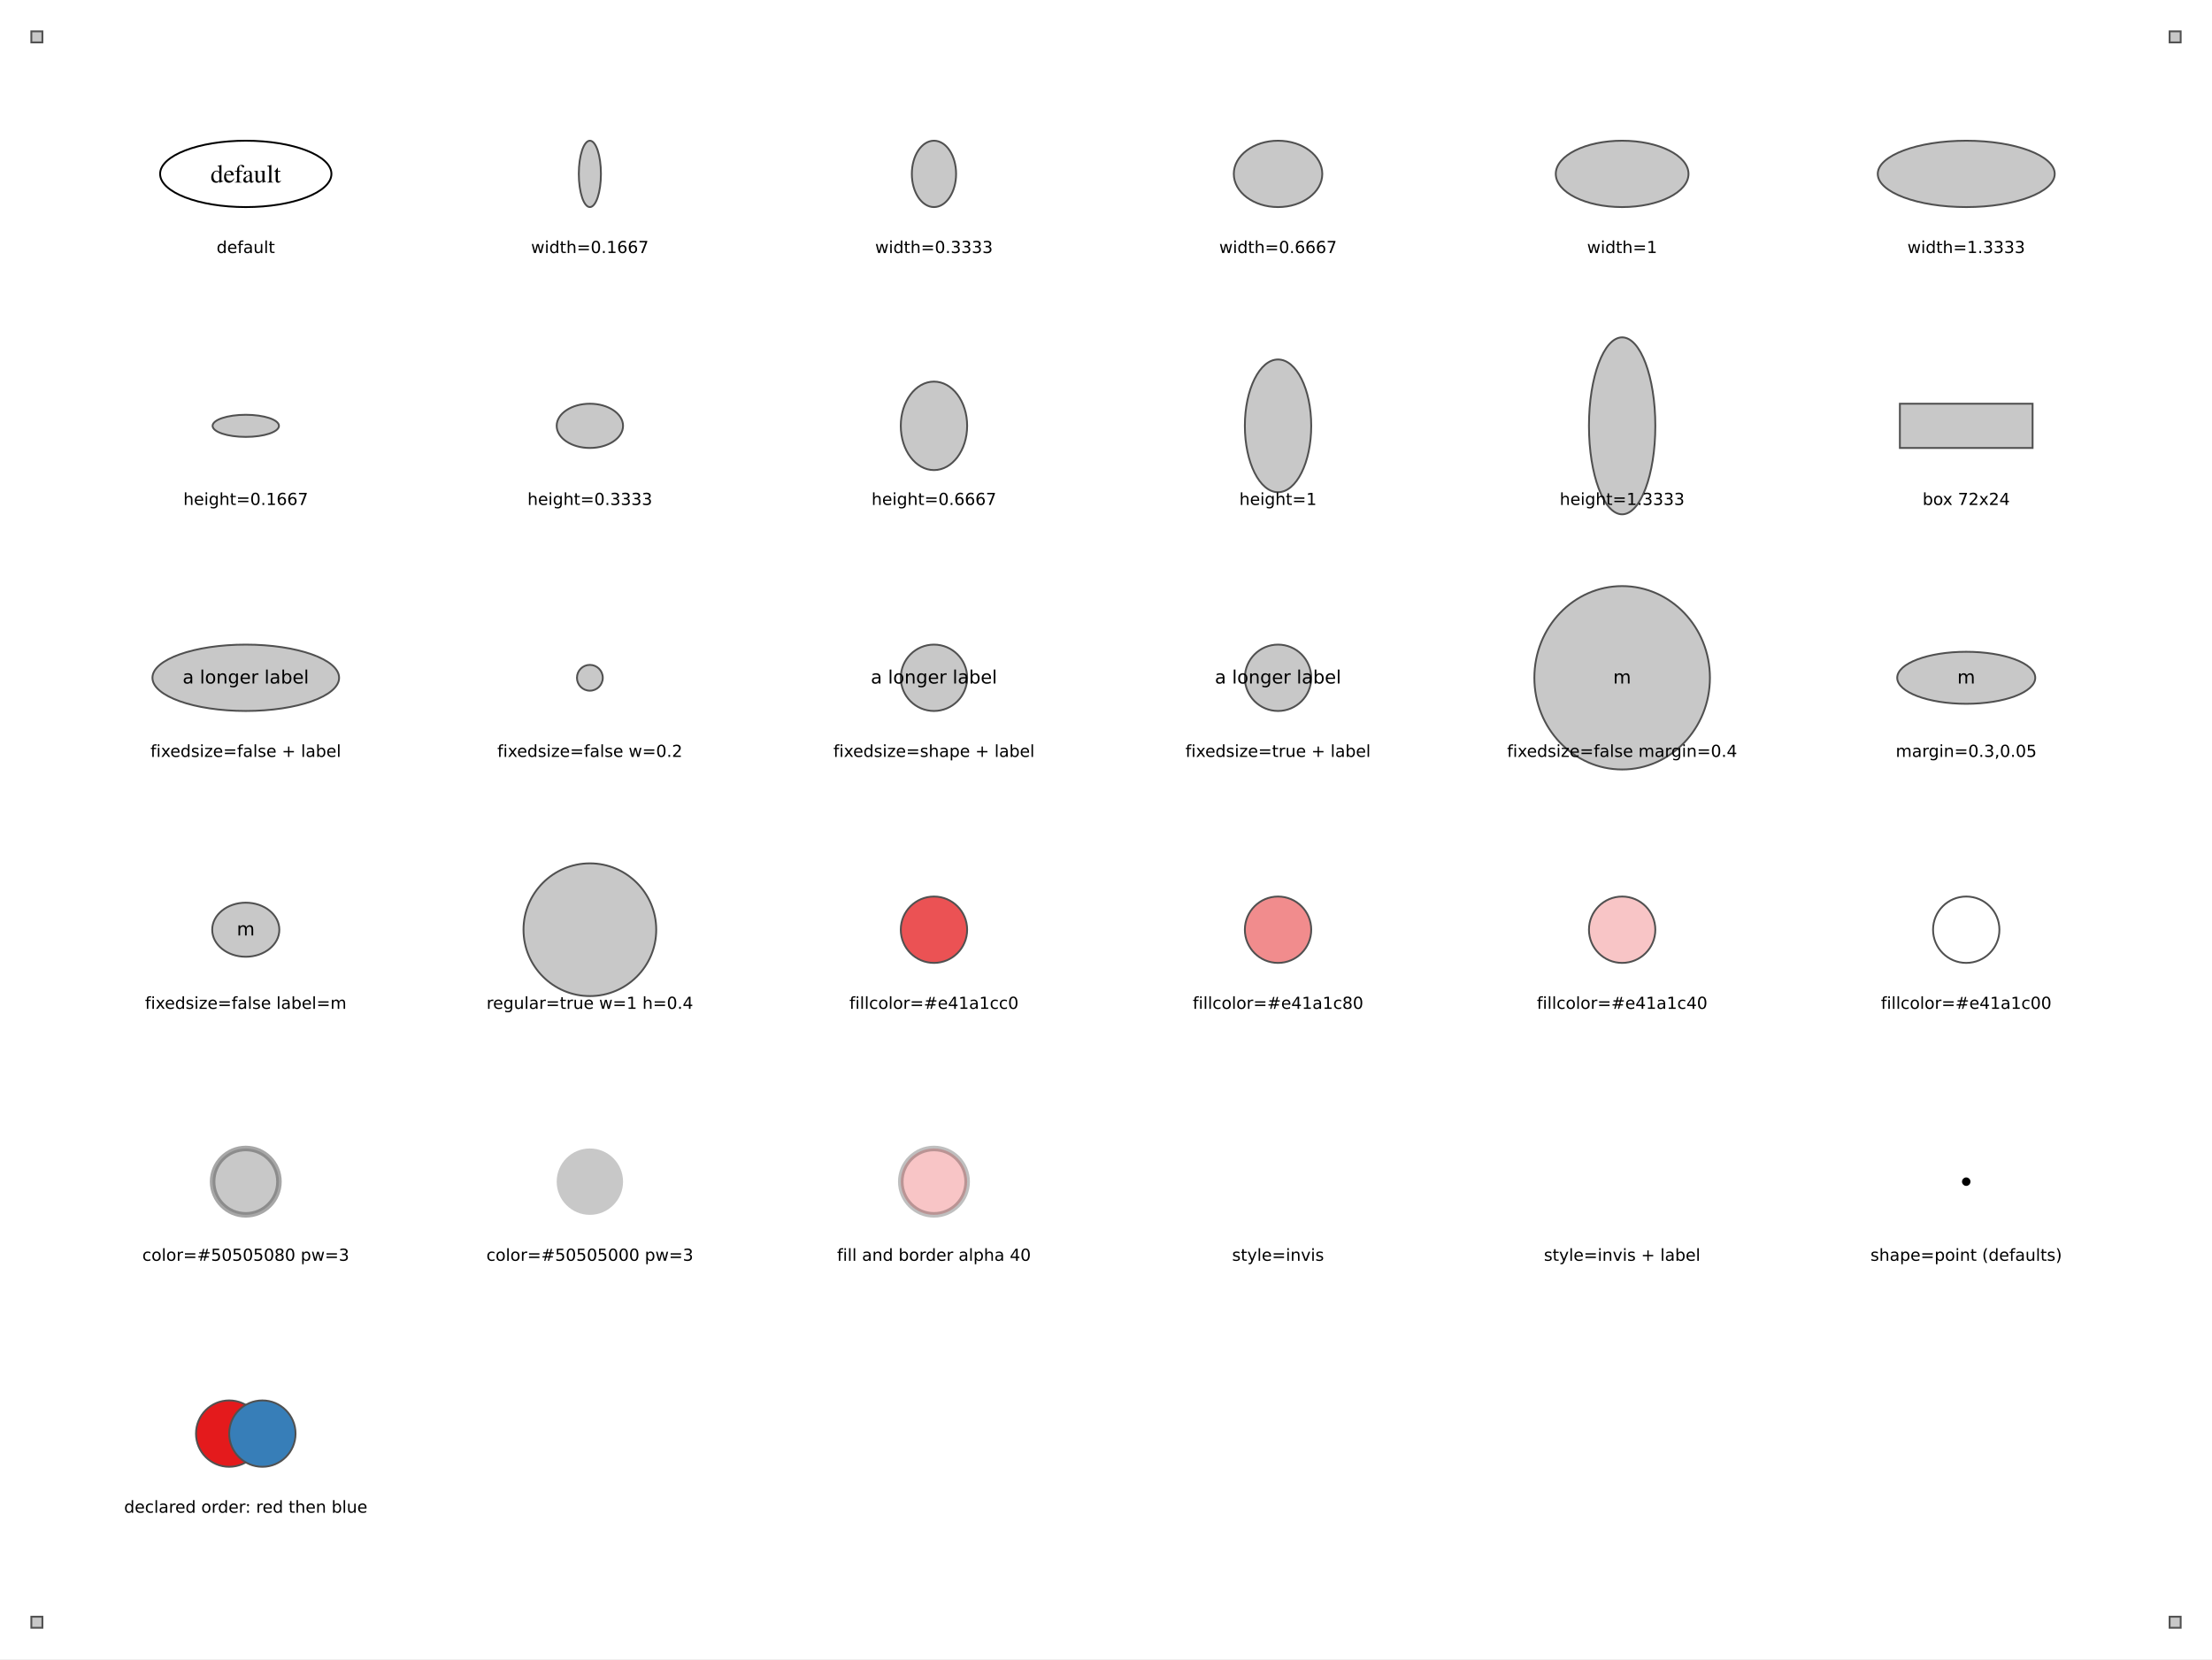
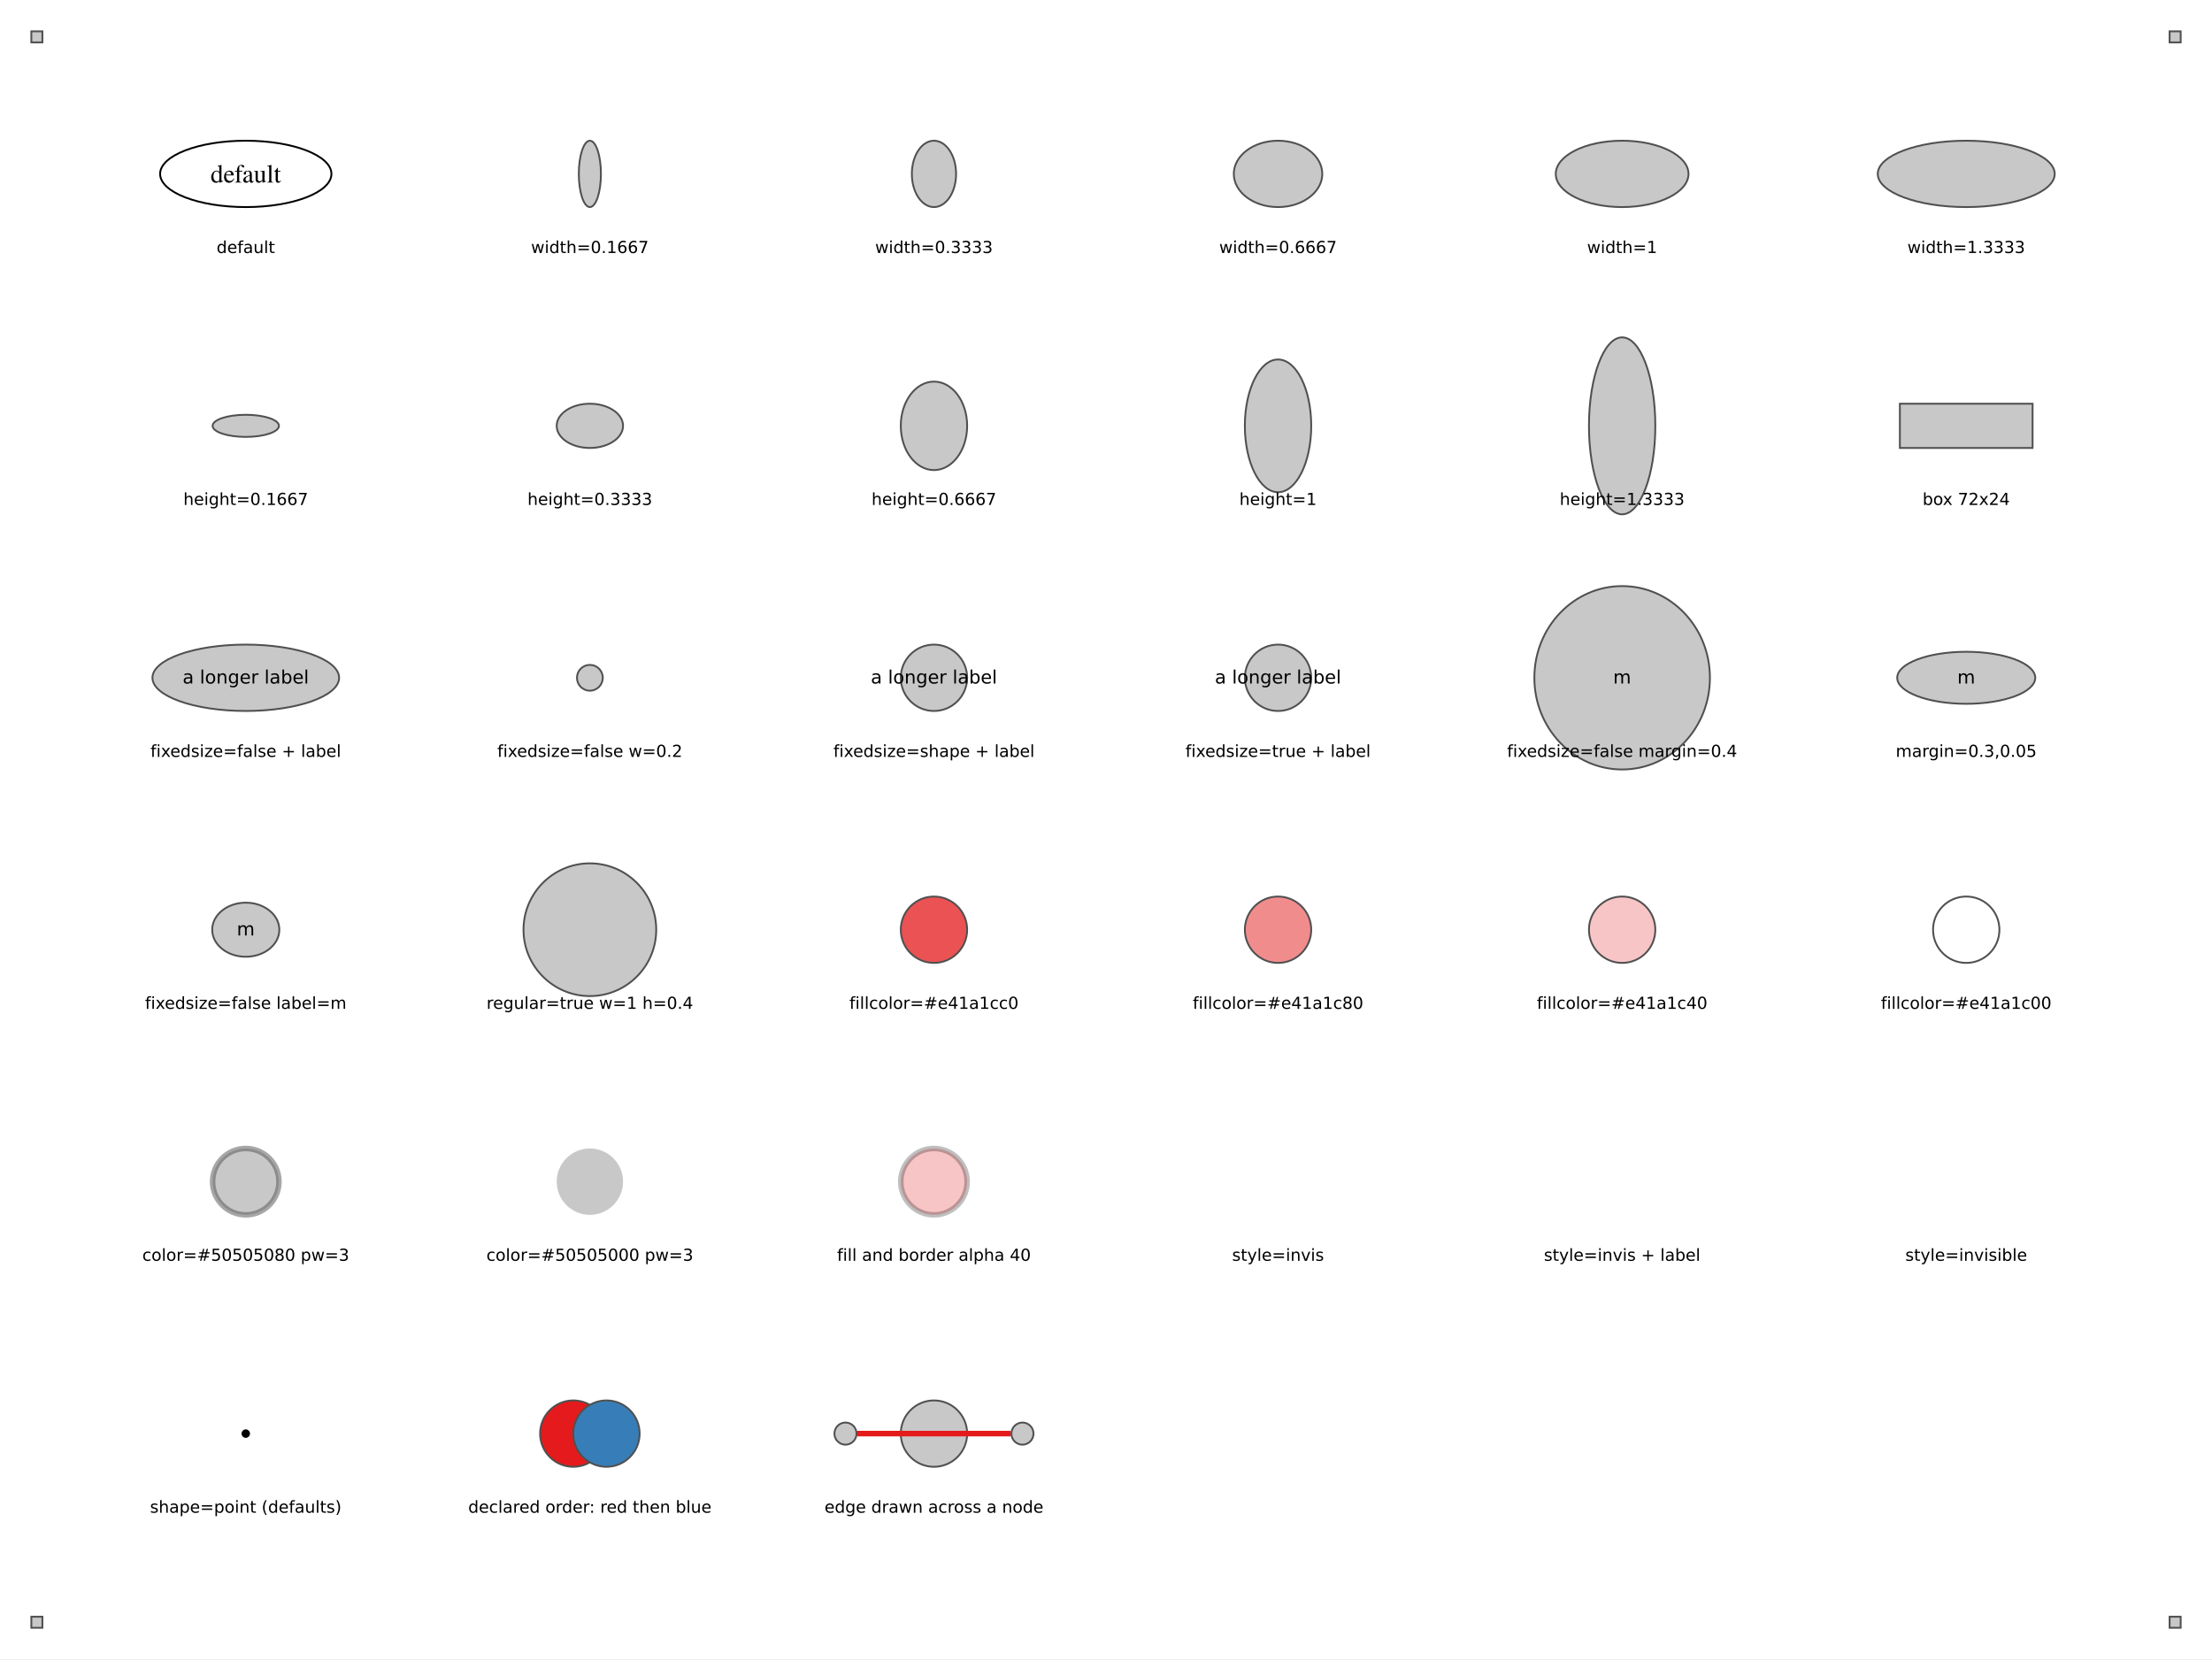
<svg xmlns="http://www.w3.org/2000/svg" width="900pt" height="675pt" viewBox="0.00 0.00 900.00 675.00">
  <g id="graph0" class="graph" transform="scale(0.750003 0.750003) rotate(0) translate(17 883)">
    <polygon fill="white" stroke="none" points="-17,17 -17,-883 1183,-883 1183,17 -17,17" />
    <g id="node1" class="node">
      <polygon fill="#c8c8c8" stroke="#505050" points="6,-866 0,-866 0,-860 6,-860 6,-866" />
    </g>
    <g id="node2" class="node">
      <polygon fill="#c8c8c8" stroke="#505050" points="1166,-866 1160,-866 1160,-860 1166,-860 1166,-866" />
    </g>
    <g id="node3" class="node">
      <polygon fill="#c8c8c8" stroke="#505050" points="6,-6 0,-6 0,0 6,0 6,-6" />
    </g>
    <g id="node4" class="node">
      <polygon fill="#c8c8c8" stroke="#505050" points="1166,-6 1160,-6 1160,0 1166,0 1166,-6" />
    </g>
    <g id="node5" class="node">
      <ellipse fill="none" stroke="black" cx="116.33" cy="-788.67" rx="46.47" ry="18" />
      <text xml:space="preserve" text-anchor="middle" x="116.33" y="-783.99" font-family="Times,serif" font-size="14.00">default</text>
    </g>
    <g id="node6" class="node">
      <text xml:space="preserve" text-anchor="middle" x="116.33" y="-745.74" font-family="DejaVu Sans" font-size="9.00" fill="#000000">default</text>
    </g>
    <g id="node7" class="node">
      <ellipse fill="#c8c8c8" stroke="#505050" cx="303" cy="-788.67" rx="6" ry="18" />
    </g>
    <g id="node8" class="node">
      <text xml:space="preserve" text-anchor="middle" x="303" y="-745.74" font-family="DejaVu Sans" font-size="9.00" fill="#000000">width=0.1667</text>
    </g>
    <g id="node9" class="node">
      <ellipse fill="#c8c8c8" stroke="#505050" cx="489.67" cy="-788.67" rx="12" ry="18" />
    </g>
    <g id="node10" class="node">
      <text xml:space="preserve" text-anchor="middle" x="489.67" y="-745.74" font-family="DejaVu Sans" font-size="9.00" fill="#000000">width=0.3333</text>
    </g>
    <g id="node11" class="node">
      <ellipse fill="#c8c8c8" stroke="#505050" cx="676.33" cy="-788.67" rx="24" ry="18" />
    </g>
    <g id="node12" class="node">
      <text xml:space="preserve" text-anchor="middle" x="676.33" y="-745.74" font-family="DejaVu Sans" font-size="9.00" fill="#000000">width=0.6667</text>
    </g>
    <g id="node13" class="node">
      <ellipse fill="#c8c8c8" stroke="#505050" cx="863" cy="-788.67" rx="36" ry="18" />
    </g>
    <g id="node14" class="node">
      <text xml:space="preserve" text-anchor="middle" x="863" y="-745.74" font-family="DejaVu Sans" font-size="9.00" fill="#000000">width=1</text>
    </g>
    <g id="node15" class="node">
      <ellipse fill="#c8c8c8" stroke="#505050" cx="1049.67" cy="-788.67" rx="48" ry="18" />
    </g>
    <g id="node16" class="node">
      <text xml:space="preserve" text-anchor="middle" x="1049.67" y="-745.74" font-family="DejaVu Sans" font-size="9.00" fill="#000000">width=1.3333</text>
    </g>
    <g id="node17" class="node">
      <ellipse fill="#c8c8c8" stroke="#505050" cx="116.33" cy="-652" rx="18" ry="6" />
    </g>
    <g id="node18" class="node">
      <text xml:space="preserve" text-anchor="middle" x="116.33" y="-609.07" font-family="DejaVu Sans" font-size="9.00" fill="#000000">height=0.1667</text>
    </g>
    <g id="node19" class="node">
      <ellipse fill="#c8c8c8" stroke="#505050" cx="303" cy="-652" rx="18" ry="12" />
    </g>
    <g id="node20" class="node">
      <text xml:space="preserve" text-anchor="middle" x="303" y="-609.07" font-family="DejaVu Sans" font-size="9.00" fill="#000000">height=0.3333</text>
    </g>
    <g id="node21" class="node">
      <ellipse fill="#c8c8c8" stroke="#505050" cx="489.67" cy="-652" rx="18" ry="24" />
    </g>
    <g id="node22" class="node">
      <text xml:space="preserve" text-anchor="middle" x="489.67" y="-609.07" font-family="DejaVu Sans" font-size="9.00" fill="#000000">height=0.6667</text>
    </g>
    <g id="node23" class="node">
      <ellipse fill="#c8c8c8" stroke="#505050" cx="676.33" cy="-652" rx="18" ry="36" />
    </g>
    <g id="node24" class="node">
      <text xml:space="preserve" text-anchor="middle" x="676.33" y="-609.07" font-family="DejaVu Sans" font-size="9.00" fill="#000000">height=1</text>
    </g>
    <g id="node25" class="node">
      <ellipse fill="#c8c8c8" stroke="#505050" cx="863" cy="-652" rx="18" ry="48" />
    </g>
    <g id="node26" class="node">
      <text xml:space="preserve" text-anchor="middle" x="863" y="-609.07" font-family="DejaVu Sans" font-size="9.00" fill="#000000">height=1.3333</text>
    </g>
    <g id="node27" class="node">
      <polygon fill="#c8c8c8" stroke="#505050" points="1085.67,-664 1013.67,-664 1013.67,-640 1085.67,-640 1085.67,-664" />
    </g>
    <g id="node28" class="node">
      <text xml:space="preserve" text-anchor="middle" x="1049.67" y="-609.07" font-family="DejaVu Sans" font-size="9.00" fill="#000000">box 72x24</text>
    </g>
    <g id="node29" class="node">
      <ellipse fill="#c8c8c8" stroke="#505050" cx="116.33" cy="-515.33" rx="50.63" ry="18" />
      <text xml:space="preserve" text-anchor="middle" x="116.33" y="-512.21" font-family="DejaVu Sans" font-size="10.00" fill="#000000">a longer label</text>
    </g>
    <g id="node30" class="node">
      <text xml:space="preserve" text-anchor="middle" x="116.33" y="-472.41" font-family="DejaVu Sans" font-size="9.00" fill="#000000">fixedsize=false + label</text>
    </g>
    <g id="node31" class="node">
      <ellipse fill="#c8c8c8" stroke="#505050" cx="303" cy="-515.33" rx="7" ry="7" />
    </g>
    <g id="node32" class="node">
      <text xml:space="preserve" text-anchor="middle" x="303" y="-472.41" font-family="DejaVu Sans" font-size="9.00" fill="#000000">fixedsize=false w=0.2</text>
    </g>
    <g id="node33" class="node">
      <ellipse fill="#c8c8c8" stroke="#505050" cx="489.67" cy="-515.33" rx="18" ry="18" />
      <text xml:space="preserve" text-anchor="middle" x="489.67" y="-512.21" font-family="DejaVu Sans" font-size="10.00" fill="#000000">a longer label</text>
    </g>
    <g id="node34" class="node">
      <text xml:space="preserve" text-anchor="middle" x="489.67" y="-472.41" font-family="DejaVu Sans" font-size="9.00" fill="#000000">fixedsize=shape + label</text>
    </g>
    <g id="node35" class="node">
      <ellipse fill="#c8c8c8" stroke="#505050" cx="676.33" cy="-515.33" rx="18" ry="18" />
      <text xml:space="preserve" text-anchor="middle" x="676.33" y="-512.21" font-family="DejaVu Sans" font-size="10.00" fill="#000000">a longer label</text>
    </g>
    <g id="node36" class="node">
      <text xml:space="preserve" text-anchor="middle" x="676.33" y="-472.41" font-family="DejaVu Sans" font-size="9.00" fill="#000000">fixedsize=true + label</text>
    </g>
    <g id="node37" class="node">
      <ellipse fill="#c8c8c8" stroke="#505050" cx="863" cy="-515.33" rx="47.62" ry="49.74" />
      <text xml:space="preserve" text-anchor="middle" x="863" y="-512.21" font-family="DejaVu Sans" font-size="10.00" fill="#000000">m</text>
    </g>
    <g id="node38" class="node">
      <text xml:space="preserve" text-anchor="middle" x="863" y="-472.41" font-family="DejaVu Sans" font-size="9.00" fill="#000000">fixedsize=false margin=0.4</text>
    </g>
    <g id="node39" class="node">
      <ellipse fill="#c8c8c8" stroke="#505050" cx="1049.67" cy="-515.33" rx="37.44" ry="14.11" />
      <text xml:space="preserve" text-anchor="middle" x="1049.67" y="-512.21" font-family="DejaVu Sans" font-size="10.00" fill="#000000">m</text>
    </g>
    <g id="node40" class="node">
      <text xml:space="preserve" text-anchor="middle" x="1049.67" y="-472.41" font-family="DejaVu Sans" font-size="9.00" fill="#000000">margin=0.3,0.05</text>
    </g>
    <g id="node41" class="node">
      <ellipse fill="#c8c8c8" stroke="#505050" cx="116.33" cy="-378.67" rx="18.21" ry="14.67" />
      <text xml:space="preserve" text-anchor="middle" x="116.33" y="-375.54" font-family="DejaVu Sans" font-size="10.00" fill="#000000">m</text>
    </g>
    <g id="node42" class="node">
      <text xml:space="preserve" text-anchor="middle" x="116.33" y="-335.74" font-family="DejaVu Sans" font-size="9.00" fill="#000000">fixedsize=false label=m</text>
    </g>
    <g id="node43" class="node">
      <ellipse fill="#c8c8c8" stroke="#505050" cx="303" cy="-378.67" rx="36" ry="36" />
    </g>
    <g id="node44" class="node">
      <text xml:space="preserve" text-anchor="middle" x="303" y="-335.74" font-family="DejaVu Sans" font-size="9.00" fill="#000000">regular=true w=1 h=0.4</text>
    </g>
    <g id="node45" class="node">
      <ellipse fill="#e41a1c" fill-opacity="0.753" stroke="#505050" cx="489.67" cy="-378.67" rx="18" ry="18" />
    </g>
    <g id="node46" class="node">
      <text xml:space="preserve" text-anchor="middle" x="489.67" y="-335.74" font-family="DejaVu Sans" font-size="9.00" fill="#000000">fillcolor=#e41a1cc0</text>
    </g>
    <g id="node47" class="node">
      <ellipse fill="#e41a1c" fill-opacity="0.502" stroke="#505050" cx="676.33" cy="-378.67" rx="18" ry="18" />
    </g>
    <g id="node48" class="node">
      <text xml:space="preserve" text-anchor="middle" x="676.33" y="-335.74" font-family="DejaVu Sans" font-size="9.00" fill="#000000">fillcolor=#e41a1c80</text>
    </g>
    <g id="node49" class="node">
      <ellipse fill="#e41a1c" fill-opacity="0.251" stroke="#505050" cx="863" cy="-378.67" rx="18" ry="18" />
    </g>
    <g id="node50" class="node">
      <text xml:space="preserve" text-anchor="middle" x="863" y="-335.74" font-family="DejaVu Sans" font-size="9.00" fill="#000000">fillcolor=#e41a1c40</text>
    </g>
    <g id="node51" class="node">
      <ellipse fill="none" stroke="#505050" cx="1049.67" cy="-378.67" rx="18" ry="18" />
    </g>
    <g id="node52" class="node">
      <text xml:space="preserve" text-anchor="middle" x="1049.67" y="-335.74" font-family="DejaVu Sans" font-size="9.00" fill="#000000">fillcolor=#e41a1c00</text>
    </g>
    <g id="node53" class="node">
      <ellipse fill="#c8c8c8" stroke="#505050" stroke-width="3" stroke-opacity="0.502" cx="116.33" cy="-242" rx="18" ry="18" />
    </g>
    <g id="node54" class="node">
      <text xml:space="preserve" text-anchor="middle" x="116.33" y="-199.07" font-family="DejaVu Sans" font-size="9.00" fill="#000000">color=#50505080 pw=3</text>
    </g>
    <g id="node55" class="node">
      <ellipse fill="#c8c8c8" stroke="none" stroke-width="3" cx="303" cy="-242" rx="18" ry="18" />
    </g>
    <g id="node56" class="node">
      <text xml:space="preserve" text-anchor="middle" x="303" y="-199.07" font-family="DejaVu Sans" font-size="9.00" fill="#000000">color=#50505000 pw=3</text>
    </g>
    <g id="node57" class="node">
      <ellipse fill="#e41a1c" fill-opacity="0.251" stroke="#000000" stroke-width="3" stroke-opacity="0.251" cx="489.67" cy="-242" rx="18" ry="18" />
    </g>
    <g id="node58" class="node">
      <text xml:space="preserve" text-anchor="middle" x="489.67" y="-199.07" font-family="DejaVu Sans" font-size="9.00" fill="#000000">fill and border alpha 40</text>
    </g>
    <g id="node60" class="node">
      <text xml:space="preserve" text-anchor="middle" x="676.33" y="-199.07" font-family="DejaVu Sans" font-size="9.00" fill="#000000">style=invis</text>
    </g>
    <g id="node62" class="node">
      <text xml:space="preserve" text-anchor="middle" x="863" y="-199.07" font-family="DejaVu Sans" font-size="9.00" fill="#000000">style=invis + label</text>
    </g>
    <g id="node63" class="node">
-       <ellipse fill="black" stroke="black" cx="1049.67" cy="-242" rx="1.8" ry="1.8" />
-     </g>
+ </g>
    <g id="node64" class="node">
-       <text xml:space="preserve" text-anchor="middle" x="1049.67" y="-199.07" font-family="DejaVu Sans" font-size="9.00" fill="#000000">shape=point (defaults)</text>
+       <text xml:space="preserve" text-anchor="middle" x="1049.67" y="-199.07" font-family="DejaVu Sans" font-size="9.00" fill="#000000">style=invisible</text>
    </g>
    <g id="node65" class="node">
-       <ellipse fill="#e41a1c" stroke="#505050" cx="107.33" cy="-105.33" rx="18" ry="18" />
+       <ellipse fill="black" stroke="black" cx="116.33" cy="-105.33" rx="1.8" ry="1.8" />
    </g>
    <g id="node66" class="node">
-       <ellipse fill="#377eb8" stroke="#505050" cx="125.33" cy="-105.33" rx="18" ry="18" />
+       <text xml:space="preserve" text-anchor="middle" x="116.33" y="-62.41" font-family="DejaVu Sans" font-size="9.00" fill="#000000">shape=point (defaults)</text>
    </g>
    <g id="node67" class="node">
-       <text xml:space="preserve" text-anchor="middle" x="116.33" y="-62.41" font-family="DejaVu Sans" font-size="9.00" fill="#000000">declared order: red then blue</text>
+       <ellipse fill="#e41a1c" stroke="#505050" cx="294" cy="-105.33" rx="18" ry="18" />
+     </g>
+     <g id="node68" class="node">
+       <ellipse fill="#377eb8" stroke="#505050" cx="312" cy="-105.33" rx="18" ry="18" />
+     </g>
+     <g id="node69" class="node">
+       <text xml:space="preserve" text-anchor="middle" x="303" y="-62.41" font-family="DejaVu Sans" font-size="9.00" fill="#000000">declared order: red then blue</text>
+     </g>
+     <g id="node70" class="node">
+       <ellipse fill="#c8c8c8" stroke="#505050" cx="489.67" cy="-105.33" rx="18" ry="18" />
+     </g>
+     <g id="node71" class="node">
+       <ellipse fill="#c8c8c8" stroke="#505050" cx="441.67" cy="-105.33" rx="6" ry="6" />
+     </g>
+     <g id="node72" class="node">
+       <ellipse fill="#c8c8c8" stroke="#505050" cx="537.67" cy="-105.33" rx="6" ry="6" />
+     </g>
+     <g id="edge-through-node" class="edge">
+       <path fill="none" stroke="#e41a1c" stroke-width="3" d="M447.96,-105.33C465.32,-105.33 513.69,-105.33 531.22,-105.33" />
+     </g>
+     <g id="node73" class="node">
+       <text xml:space="preserve" text-anchor="middle" x="489.67" y="-62.41" font-family="DejaVu Sans" font-size="9.00" fill="#000000">edge drawn across a node</text>
    </g>
  </g>
</svg>
